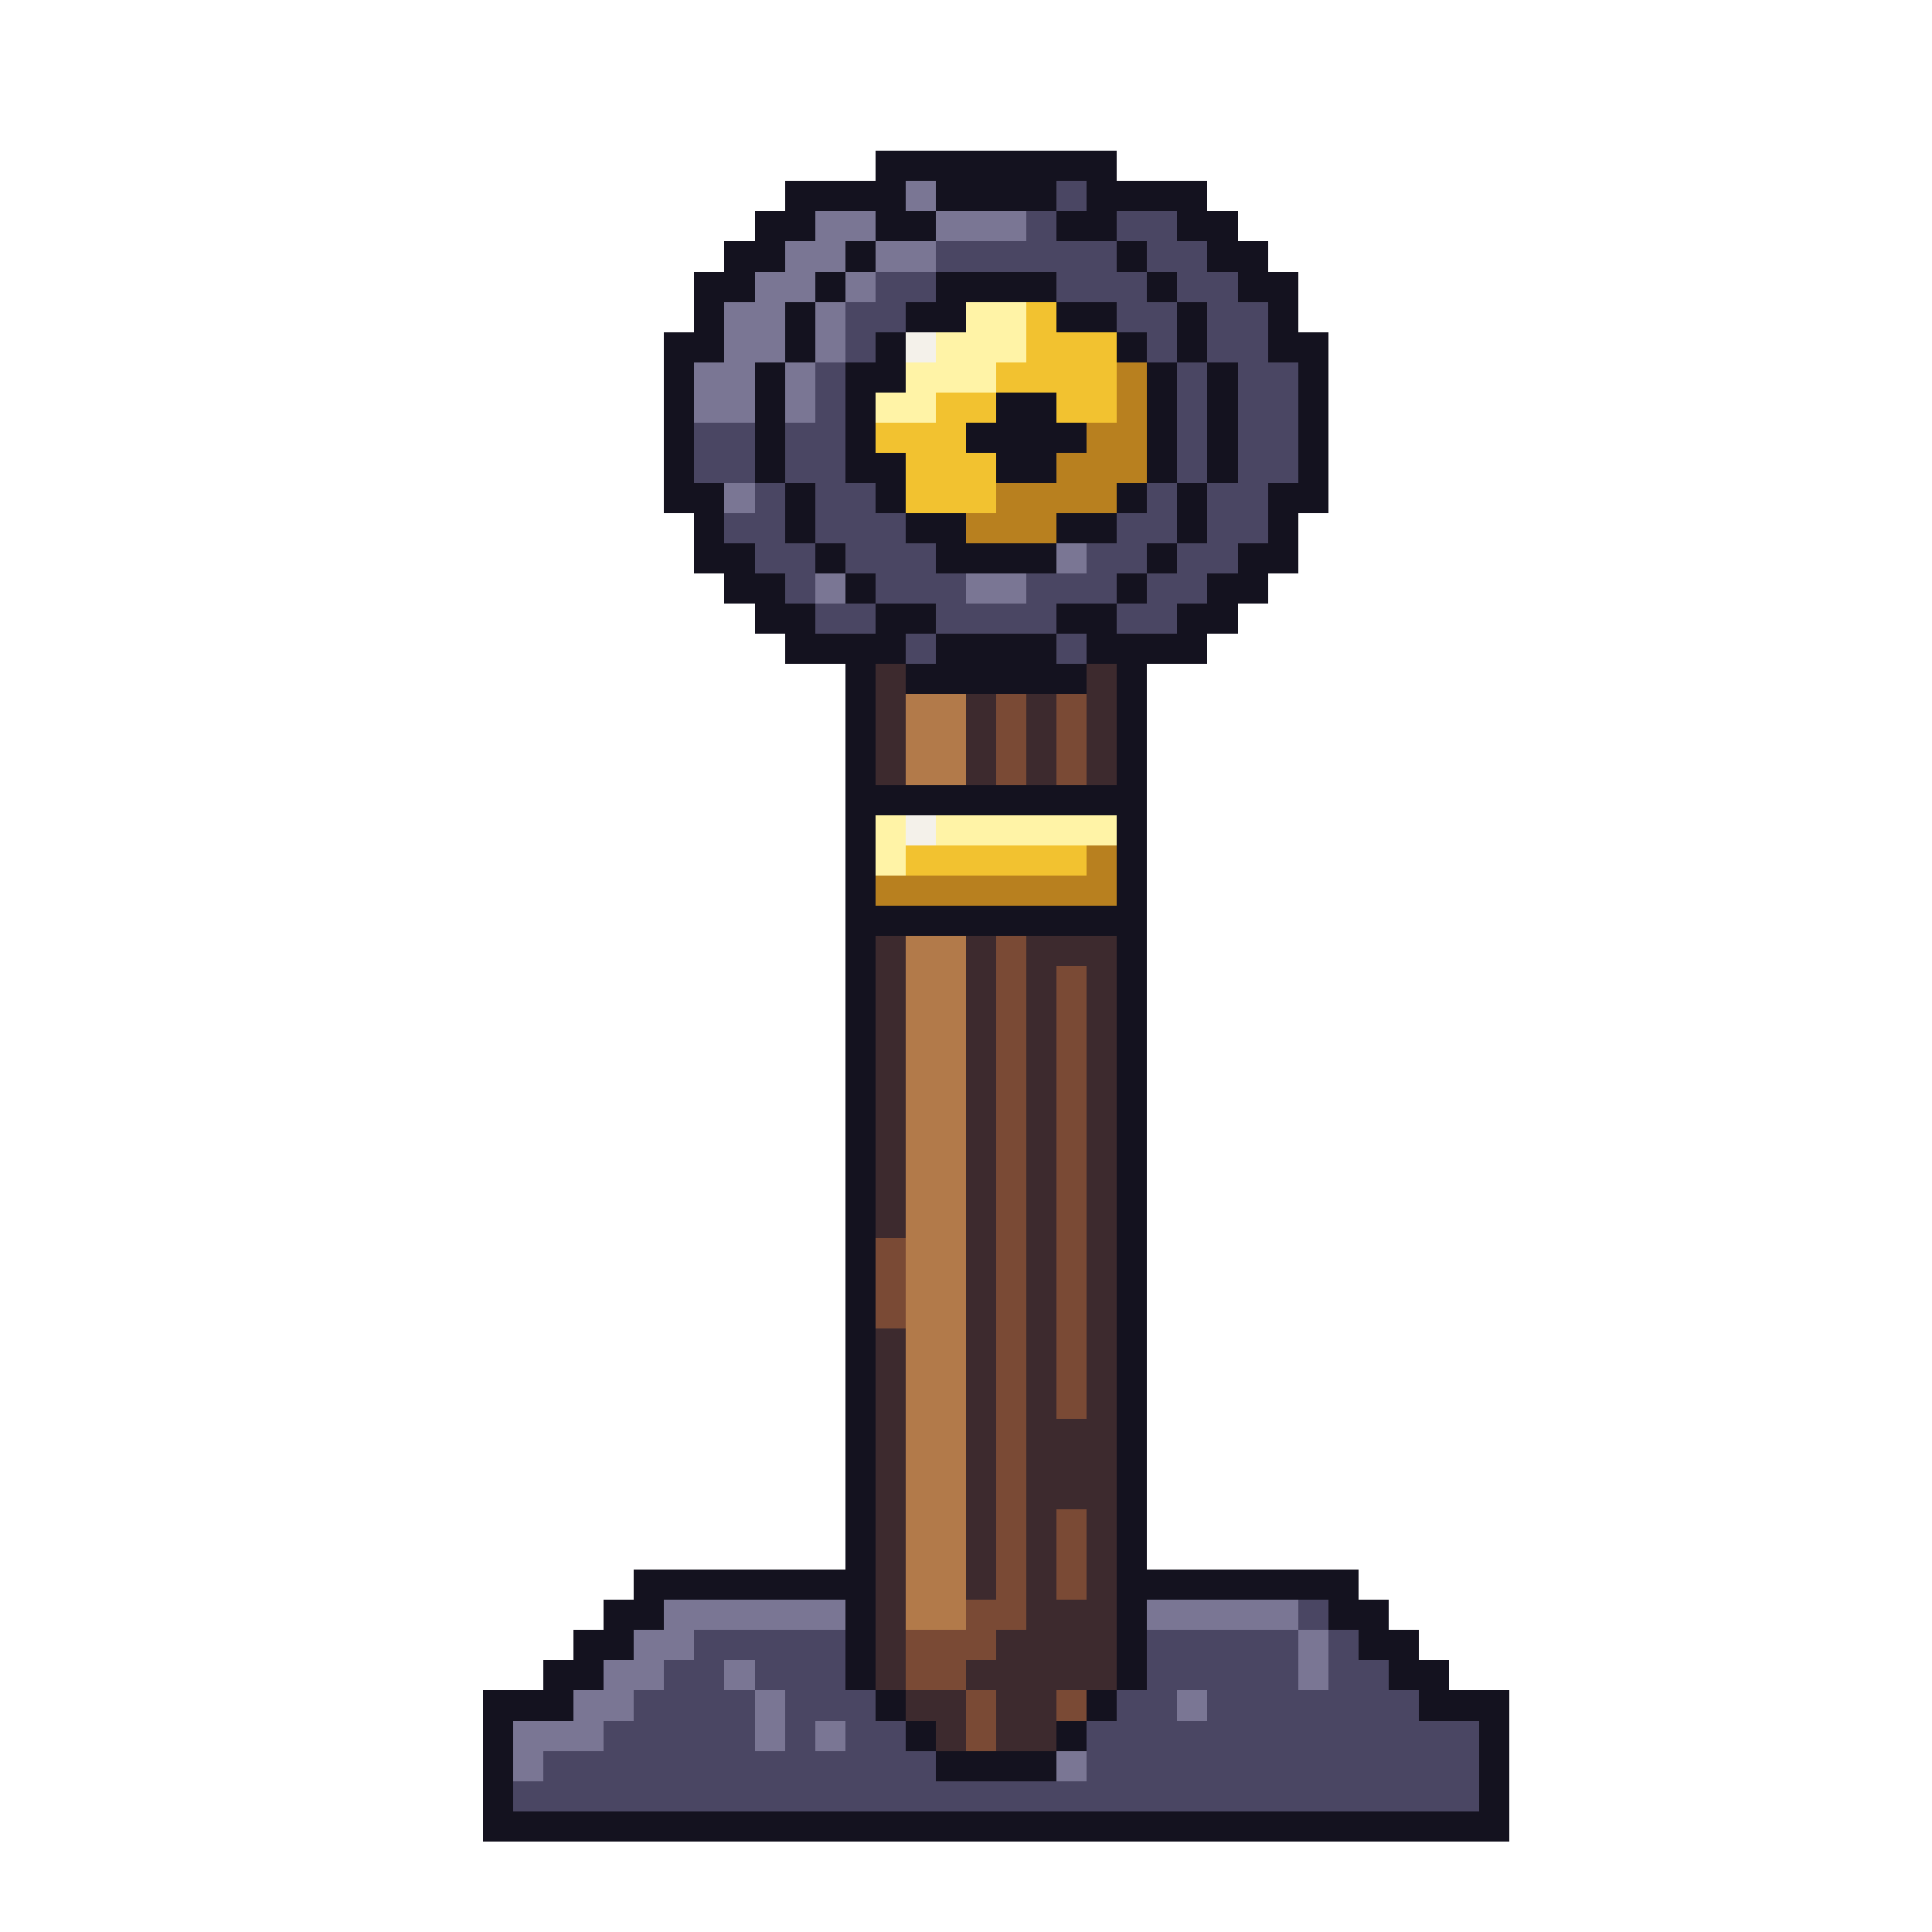
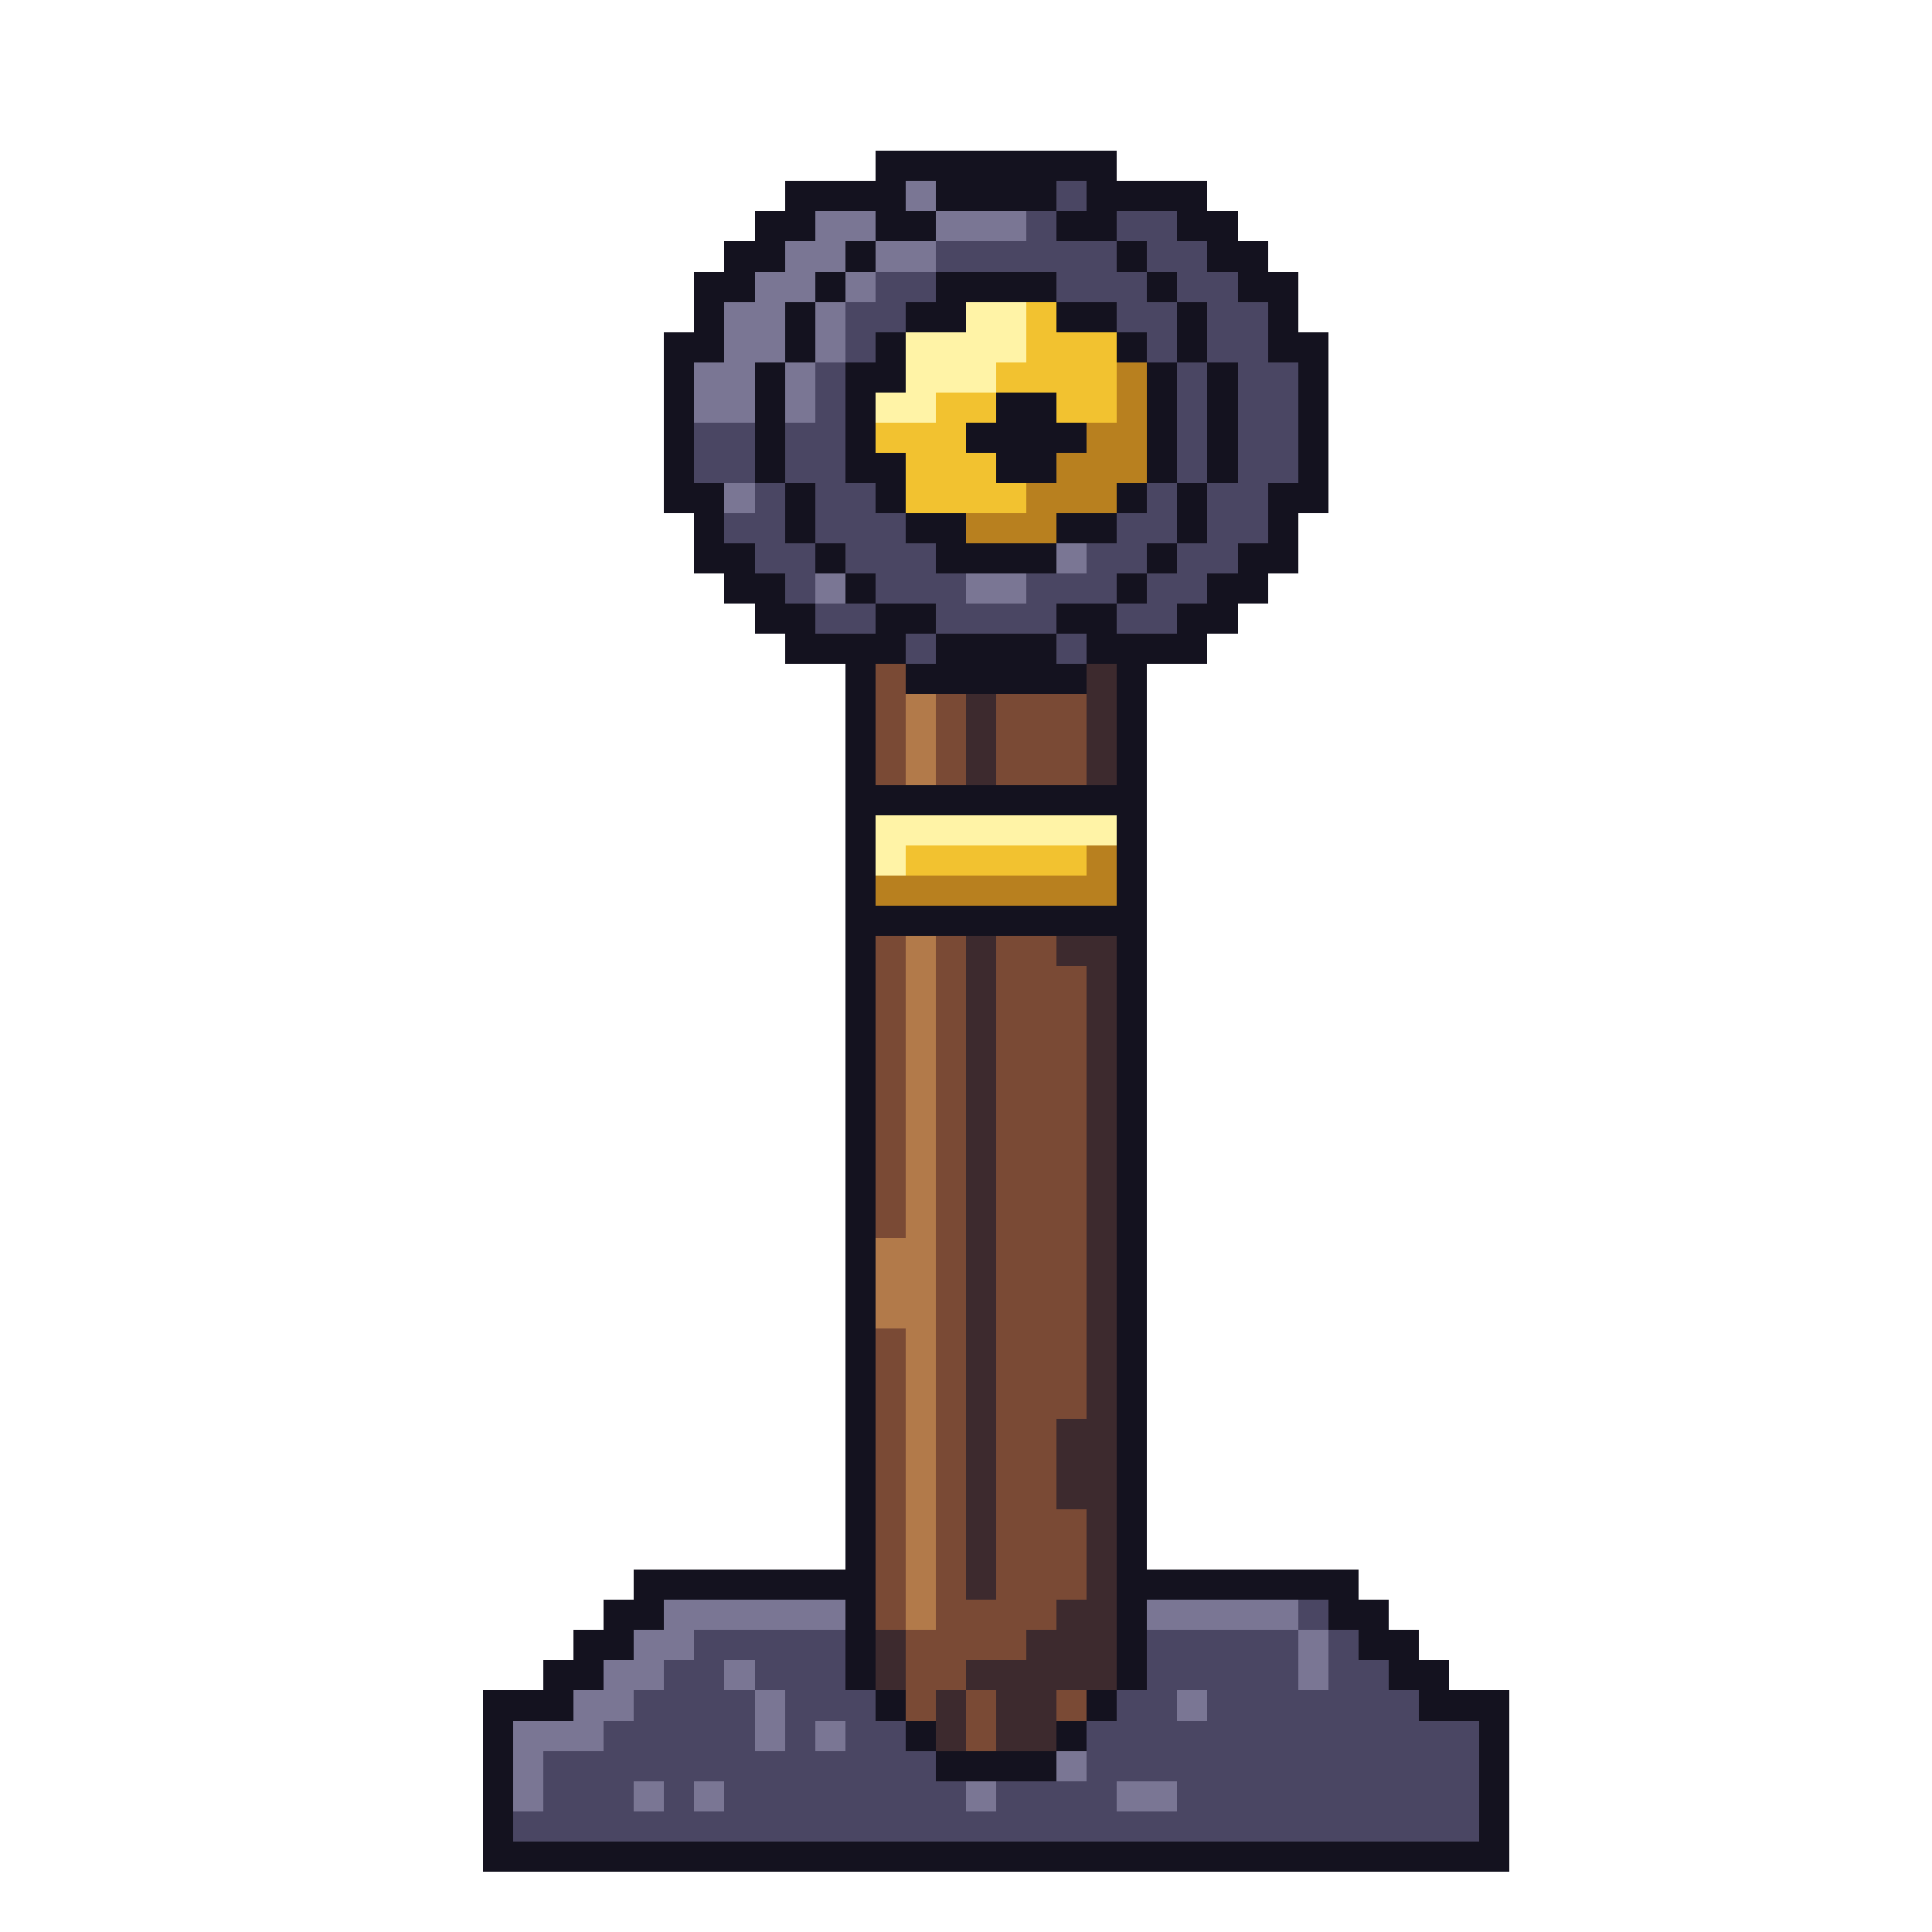
<svg xmlns="http://www.w3.org/2000/svg" width="64" height="64" viewBox="0 0 64 64" shape-rendering="crispEdges">
  <rect x="29" y="5" width="8" height="1" fill="#14121f" />
  <rect x="26" y="6" width="4" height="1" fill="#14121f" />
  <rect x="30" y="6" width="1" height="1" fill="#7a7694" />
  <rect x="31" y="6" width="4" height="1" fill="#14121f" />
  <rect x="35" y="6" width="1" height="1" fill="#4a4663" />
  <rect x="36" y="6" width="4" height="1" fill="#14121f" />
  <rect x="25" y="7" width="2" height="1" fill="#14121f" />
  <rect x="27" y="7" width="2" height="1" fill="#7a7694" />
  <rect x="29" y="7" width="2" height="1" fill="#14121f" />
  <rect x="31" y="7" width="3" height="1" fill="#7a7694" />
  <rect x="34" y="7" width="1" height="1" fill="#4a4663" />
  <rect x="35" y="7" width="2" height="1" fill="#14121f" />
  <rect x="37" y="7" width="2" height="1" fill="#4a4663" />
  <rect x="39" y="7" width="2" height="1" fill="#14121f" />
  <rect x="24" y="8" width="2" height="1" fill="#14121f" />
  <rect x="26" y="8" width="2" height="1" fill="#7a7694" />
  <rect x="28" y="8" width="1" height="1" fill="#14121f" />
  <rect x="29" y="8" width="2" height="1" fill="#7a7694" />
  <rect x="31" y="8" width="6" height="1" fill="#4a4663" />
  <rect x="37" y="8" width="1" height="1" fill="#14121f" />
  <rect x="38" y="8" width="2" height="1" fill="#4a4663" />
  <rect x="40" y="8" width="2" height="1" fill="#14121f" />
  <rect x="23" y="9" width="2" height="1" fill="#14121f" />
  <rect x="25" y="9" width="2" height="1" fill="#7a7694" />
  <rect x="27" y="9" width="1" height="1" fill="#14121f" />
  <rect x="28" y="9" width="1" height="1" fill="#7a7694" />
  <rect x="29" y="9" width="2" height="1" fill="#4a4663" />
  <rect x="31" y="9" width="4" height="1" fill="#14121f" />
  <rect x="35" y="9" width="3" height="1" fill="#4a4663" />
  <rect x="38" y="9" width="1" height="1" fill="#14121f" />
  <rect x="39" y="9" width="2" height="1" fill="#4a4663" />
  <rect x="41" y="9" width="2" height="1" fill="#14121f" />
  <rect x="23" y="10" width="1" height="1" fill="#14121f" />
  <rect x="24" y="10" width="2" height="1" fill="#7a7694" />
  <rect x="26" y="10" width="1" height="1" fill="#14121f" />
  <rect x="27" y="10" width="1" height="1" fill="#7a7694" />
  <rect x="28" y="10" width="2" height="1" fill="#4a4663" />
  <rect x="30" y="10" width="2" height="1" fill="#14121f" />
  <rect x="32" y="10" width="2" height="1" fill="#fff3a6" />
  <rect x="34" y="10" width="1" height="1" fill="#f2c230" />
  <rect x="35" y="10" width="2" height="1" fill="#14121f" />
  <rect x="37" y="10" width="2" height="1" fill="#4a4663" />
  <rect x="39" y="10" width="1" height="1" fill="#14121f" />
  <rect x="40" y="10" width="2" height="1" fill="#4a4663" />
  <rect x="42" y="10" width="1" height="1" fill="#14121f" />
  <rect x="22" y="11" width="2" height="1" fill="#14121f" />
  <rect x="24" y="11" width="2" height="1" fill="#7a7694" />
  <rect x="26" y="11" width="1" height="1" fill="#14121f" />
  <rect x="27" y="11" width="1" height="1" fill="#7a7694" />
  <rect x="28" y="11" width="1" height="1" fill="#4a4663" />
  <rect x="29" y="11" width="1" height="1" fill="#14121f" />
-   <rect x="30" y="11" width="1" height="1" fill="#f4f1ea" />
-   <rect x="31" y="11" width="3" height="1" fill="#fff3a6" />
+   <rect x="30" y="11" width="4" height="1" fill="#fff3a6" />
  <rect x="34" y="11" width="3" height="1" fill="#f2c230" />
  <rect x="37" y="11" width="1" height="1" fill="#14121f" />
  <rect x="38" y="11" width="1" height="1" fill="#4a4663" />
  <rect x="39" y="11" width="1" height="1" fill="#14121f" />
  <rect x="40" y="11" width="2" height="1" fill="#4a4663" />
  <rect x="42" y="11" width="2" height="1" fill="#14121f" />
  <rect x="22" y="12" width="1" height="1" fill="#14121f" />
  <rect x="23" y="12" width="2" height="1" fill="#7a7694" />
  <rect x="25" y="12" width="1" height="1" fill="#14121f" />
  <rect x="26" y="12" width="1" height="1" fill="#7a7694" />
  <rect x="27" y="12" width="1" height="1" fill="#4a4663" />
  <rect x="28" y="12" width="2" height="1" fill="#14121f" />
  <rect x="30" y="12" width="3" height="1" fill="#fff3a6" />
  <rect x="33" y="12" width="4" height="1" fill="#f2c230" />
  <rect x="37" y="12" width="1" height="1" fill="#b8801f" />
  <rect x="38" y="12" width="1" height="1" fill="#14121f" />
  <rect x="39" y="12" width="1" height="1" fill="#4a4663" />
  <rect x="40" y="12" width="1" height="1" fill="#14121f" />
  <rect x="41" y="12" width="2" height="1" fill="#4a4663" />
  <rect x="43" y="12" width="1" height="1" fill="#14121f" />
  <rect x="22" y="13" width="1" height="1" fill="#14121f" />
  <rect x="23" y="13" width="2" height="1" fill="#7a7694" />
  <rect x="25" y="13" width="1" height="1" fill="#14121f" />
  <rect x="26" y="13" width="1" height="1" fill="#7a7694" />
  <rect x="27" y="13" width="1" height="1" fill="#4a4663" />
  <rect x="28" y="13" width="1" height="1" fill="#14121f" />
  <rect x="29" y="13" width="2" height="1" fill="#fff3a6" />
  <rect x="31" y="13" width="2" height="1" fill="#f2c230" />
  <rect x="33" y="13" width="2" height="1" fill="#14121f" />
  <rect x="35" y="13" width="2" height="1" fill="#f2c230" />
  <rect x="37" y="13" width="1" height="1" fill="#b8801f" />
  <rect x="38" y="13" width="1" height="1" fill="#14121f" />
  <rect x="39" y="13" width="1" height="1" fill="#4a4663" />
  <rect x="40" y="13" width="1" height="1" fill="#14121f" />
  <rect x="41" y="13" width="2" height="1" fill="#4a4663" />
  <rect x="43" y="13" width="1" height="1" fill="#14121f" />
  <rect x="22" y="14" width="1" height="1" fill="#14121f" />
  <rect x="23" y="14" width="2" height="1" fill="#4a4663" />
  <rect x="25" y="14" width="1" height="1" fill="#14121f" />
  <rect x="26" y="14" width="2" height="1" fill="#4a4663" />
  <rect x="28" y="14" width="1" height="1" fill="#14121f" />
  <rect x="29" y="14" width="3" height="1" fill="#f2c230" />
  <rect x="32" y="14" width="4" height="1" fill="#14121f" />
  <rect x="36" y="14" width="2" height="1" fill="#b8801f" />
  <rect x="38" y="14" width="1" height="1" fill="#14121f" />
  <rect x="39" y="14" width="1" height="1" fill="#4a4663" />
  <rect x="40" y="14" width="1" height="1" fill="#14121f" />
  <rect x="41" y="14" width="2" height="1" fill="#4a4663" />
  <rect x="43" y="14" width="1" height="1" fill="#14121f" />
  <rect x="22" y="15" width="1" height="1" fill="#14121f" />
  <rect x="23" y="15" width="2" height="1" fill="#4a4663" />
  <rect x="25" y="15" width="1" height="1" fill="#14121f" />
  <rect x="26" y="15" width="2" height="1" fill="#4a4663" />
  <rect x="28" y="15" width="2" height="1" fill="#14121f" />
  <rect x="30" y="15" width="3" height="1" fill="#f2c230" />
  <rect x="33" y="15" width="2" height="1" fill="#14121f" />
  <rect x="35" y="15" width="3" height="1" fill="#b8801f" />
  <rect x="38" y="15" width="1" height="1" fill="#14121f" />
  <rect x="39" y="15" width="1" height="1" fill="#4a4663" />
  <rect x="40" y="15" width="1" height="1" fill="#14121f" />
  <rect x="41" y="15" width="2" height="1" fill="#4a4663" />
  <rect x="43" y="15" width="1" height="1" fill="#14121f" />
  <rect x="22" y="16" width="2" height="1" fill="#14121f" />
  <rect x="24" y="16" width="1" height="1" fill="#7a7694" />
  <rect x="25" y="16" width="1" height="1" fill="#4a4663" />
  <rect x="26" y="16" width="1" height="1" fill="#14121f" />
  <rect x="27" y="16" width="2" height="1" fill="#4a4663" />
  <rect x="29" y="16" width="1" height="1" fill="#14121f" />
-   <rect x="30" y="16" width="3" height="1" fill="#f2c230" />
-   <rect x="33" y="16" width="4" height="1" fill="#b8801f" />
+   <rect x="30" y="16" width="4" height="1" fill="#f2c230" />
+   <rect x="34" y="16" width="3" height="1" fill="#b8801f" />
  <rect x="37" y="16" width="1" height="1" fill="#14121f" />
  <rect x="38" y="16" width="1" height="1" fill="#4a4663" />
  <rect x="39" y="16" width="1" height="1" fill="#14121f" />
  <rect x="40" y="16" width="2" height="1" fill="#4a4663" />
  <rect x="42" y="16" width="2" height="1" fill="#14121f" />
  <rect x="23" y="17" width="1" height="1" fill="#14121f" />
  <rect x="24" y="17" width="2" height="1" fill="#4a4663" />
  <rect x="26" y="17" width="1" height="1" fill="#14121f" />
  <rect x="27" y="17" width="3" height="1" fill="#4a4663" />
  <rect x="30" y="17" width="2" height="1" fill="#14121f" />
  <rect x="32" y="17" width="3" height="1" fill="#b8801f" />
  <rect x="35" y="17" width="2" height="1" fill="#14121f" />
  <rect x="37" y="17" width="2" height="1" fill="#4a4663" />
  <rect x="39" y="17" width="1" height="1" fill="#14121f" />
  <rect x="40" y="17" width="2" height="1" fill="#4a4663" />
  <rect x="42" y="17" width="1" height="1" fill="#14121f" />
  <rect x="23" y="18" width="2" height="1" fill="#14121f" />
  <rect x="25" y="18" width="2" height="1" fill="#4a4663" />
  <rect x="27" y="18" width="1" height="1" fill="#14121f" />
  <rect x="28" y="18" width="3" height="1" fill="#4a4663" />
  <rect x="31" y="18" width="4" height="1" fill="#14121f" />
  <rect x="35" y="18" width="1" height="1" fill="#7a7694" />
  <rect x="36" y="18" width="2" height="1" fill="#4a4663" />
  <rect x="38" y="18" width="1" height="1" fill="#14121f" />
  <rect x="39" y="18" width="2" height="1" fill="#4a4663" />
  <rect x="41" y="18" width="2" height="1" fill="#14121f" />
  <rect x="24" y="19" width="2" height="1" fill="#14121f" />
  <rect x="26" y="19" width="1" height="1" fill="#4a4663" />
  <rect x="27" y="19" width="1" height="1" fill="#7a7694" />
  <rect x="28" y="19" width="1" height="1" fill="#14121f" />
  <rect x="29" y="19" width="3" height="1" fill="#4a4663" />
  <rect x="32" y="19" width="2" height="1" fill="#7a7694" />
  <rect x="34" y="19" width="3" height="1" fill="#4a4663" />
  <rect x="37" y="19" width="1" height="1" fill="#14121f" />
  <rect x="38" y="19" width="2" height="1" fill="#4a4663" />
  <rect x="40" y="19" width="2" height="1" fill="#14121f" />
  <rect x="25" y="20" width="2" height="1" fill="#14121f" />
  <rect x="27" y="20" width="2" height="1" fill="#4a4663" />
  <rect x="29" y="20" width="2" height="1" fill="#14121f" />
  <rect x="31" y="20" width="4" height="1" fill="#4a4663" />
  <rect x="35" y="20" width="2" height="1" fill="#14121f" />
  <rect x="37" y="20" width="2" height="1" fill="#4a4663" />
  <rect x="39" y="20" width="2" height="1" fill="#14121f" />
  <rect x="26" y="21" width="4" height="1" fill="#14121f" />
  <rect x="30" y="21" width="1" height="1" fill="#4a4663" />
  <rect x="31" y="21" width="4" height="1" fill="#14121f" />
  <rect x="35" y="21" width="1" height="1" fill="#4a4663" />
  <rect x="36" y="21" width="4" height="1" fill="#14121f" />
  <rect x="28" y="22" width="1" height="1" fill="#14121f" />
-   <rect x="29" y="22" width="1" height="1" fill="#3d2a2e" />
+   <rect x="29" y="22" width="1" height="1" fill="#7a4a35" />
  <rect x="30" y="22" width="6" height="1" fill="#14121f" />
  <rect x="36" y="22" width="1" height="1" fill="#3d2a2e" />
  <rect x="37" y="22" width="1" height="1" fill="#14121f" />
  <rect x="28" y="23" width="1" height="1" fill="#14121f" />
-   <rect x="29" y="23" width="1" height="1" fill="#3d2a2e" />
-   <rect x="30" y="23" width="2" height="1" fill="#b27a4a" />
+   <rect x="29" y="23" width="1" height="1" fill="#7a4a35" />
+   <rect x="30" y="23" width="1" height="1" fill="#b27a4a" />
+   <rect x="31" y="23" width="1" height="1" fill="#7a4a35" />
  <rect x="32" y="23" width="1" height="1" fill="#3d2a2e" />
-   <rect x="33" y="23" width="1" height="1" fill="#7a4a35" />
-   <rect x="34" y="23" width="1" height="1" fill="#3d2a2e" />
-   <rect x="35" y="23" width="1" height="1" fill="#7a4a35" />
+   <rect x="33" y="23" width="3" height="1" fill="#7a4a35" />
  <rect x="36" y="23" width="1" height="1" fill="#3d2a2e" />
  <rect x="37" y="23" width="1" height="1" fill="#14121f" />
  <rect x="28" y="24" width="1" height="1" fill="#14121f" />
-   <rect x="29" y="24" width="1" height="1" fill="#3d2a2e" />
-   <rect x="30" y="24" width="2" height="1" fill="#b27a4a" />
+   <rect x="29" y="24" width="1" height="1" fill="#7a4a35" />
+   <rect x="30" y="24" width="1" height="1" fill="#b27a4a" />
+   <rect x="31" y="24" width="1" height="1" fill="#7a4a35" />
  <rect x="32" y="24" width="1" height="1" fill="#3d2a2e" />
-   <rect x="33" y="24" width="1" height="1" fill="#7a4a35" />
-   <rect x="34" y="24" width="1" height="1" fill="#3d2a2e" />
-   <rect x="35" y="24" width="1" height="1" fill="#7a4a35" />
+   <rect x="33" y="24" width="3" height="1" fill="#7a4a35" />
  <rect x="36" y="24" width="1" height="1" fill="#3d2a2e" />
  <rect x="37" y="24" width="1" height="1" fill="#14121f" />
  <rect x="28" y="25" width="1" height="1" fill="#14121f" />
-   <rect x="29" y="25" width="1" height="1" fill="#3d2a2e" />
-   <rect x="30" y="25" width="2" height="1" fill="#b27a4a" />
+   <rect x="29" y="25" width="1" height="1" fill="#7a4a35" />
+   <rect x="30" y="25" width="1" height="1" fill="#b27a4a" />
+   <rect x="31" y="25" width="1" height="1" fill="#7a4a35" />
  <rect x="32" y="25" width="1" height="1" fill="#3d2a2e" />
-   <rect x="33" y="25" width="1" height="1" fill="#7a4a35" />
-   <rect x="34" y="25" width="1" height="1" fill="#3d2a2e" />
-   <rect x="35" y="25" width="1" height="1" fill="#7a4a35" />
+   <rect x="33" y="25" width="3" height="1" fill="#7a4a35" />
  <rect x="36" y="25" width="1" height="1" fill="#3d2a2e" />
  <rect x="37" y="25" width="1" height="1" fill="#14121f" />
  <rect x="28" y="26" width="10" height="1" fill="#14121f" />
  <rect x="28" y="27" width="1" height="1" fill="#14121f" />
-   <rect x="29" y="27" width="1" height="1" fill="#fff3a6" />
-   <rect x="30" y="27" width="1" height="1" fill="#f4f1ea" />
-   <rect x="31" y="27" width="6" height="1" fill="#fff3a6" />
+   <rect x="29" y="27" width="8" height="1" fill="#fff3a6" />
  <rect x="37" y="27" width="1" height="1" fill="#14121f" />
  <rect x="28" y="28" width="1" height="1" fill="#14121f" />
  <rect x="29" y="28" width="1" height="1" fill="#fff3a6" />
  <rect x="30" y="28" width="6" height="1" fill="#f2c230" />
  <rect x="36" y="28" width="1" height="1" fill="#b8801f" />
  <rect x="37" y="28" width="1" height="1" fill="#14121f" />
  <rect x="28" y="29" width="1" height="1" fill="#14121f" />
  <rect x="29" y="29" width="8" height="1" fill="#b8801f" />
  <rect x="37" y="29" width="1" height="1" fill="#14121f" />
  <rect x="28" y="30" width="10" height="1" fill="#14121f" />
  <rect x="28" y="31" width="1" height="1" fill="#14121f" />
-   <rect x="29" y="31" width="1" height="1" fill="#3d2a2e" />
-   <rect x="30" y="31" width="2" height="1" fill="#b27a4a" />
+   <rect x="29" y="31" width="1" height="1" fill="#7a4a35" />
+   <rect x="30" y="31" width="1" height="1" fill="#b27a4a" />
+   <rect x="31" y="31" width="1" height="1" fill="#7a4a35" />
  <rect x="32" y="31" width="1" height="1" fill="#3d2a2e" />
-   <rect x="33" y="31" width="1" height="1" fill="#7a4a35" />
-   <rect x="34" y="31" width="3" height="1" fill="#3d2a2e" />
+   <rect x="33" y="31" width="2" height="1" fill="#7a4a35" />
+   <rect x="35" y="31" width="2" height="1" fill="#3d2a2e" />
  <rect x="37" y="31" width="1" height="1" fill="#14121f" />
  <rect x="28" y="32" width="1" height="1" fill="#14121f" />
-   <rect x="29" y="32" width="1" height="1" fill="#3d2a2e" />
-   <rect x="30" y="32" width="2" height="1" fill="#b27a4a" />
+   <rect x="29" y="32" width="1" height="1" fill="#7a4a35" />
+   <rect x="30" y="32" width="1" height="1" fill="#b27a4a" />
+   <rect x="31" y="32" width="1" height="1" fill="#7a4a35" />
  <rect x="32" y="32" width="1" height="1" fill="#3d2a2e" />
-   <rect x="33" y="32" width="1" height="1" fill="#7a4a35" />
-   <rect x="34" y="32" width="1" height="1" fill="#3d2a2e" />
-   <rect x="35" y="32" width="1" height="1" fill="#7a4a35" />
+   <rect x="33" y="32" width="3" height="1" fill="#7a4a35" />
  <rect x="36" y="32" width="1" height="1" fill="#3d2a2e" />
  <rect x="37" y="32" width="1" height="1" fill="#14121f" />
  <rect x="28" y="33" width="1" height="1" fill="#14121f" />
-   <rect x="29" y="33" width="1" height="1" fill="#3d2a2e" />
-   <rect x="30" y="33" width="2" height="1" fill="#b27a4a" />
+   <rect x="29" y="33" width="1" height="1" fill="#7a4a35" />
+   <rect x="30" y="33" width="1" height="1" fill="#b27a4a" />
+   <rect x="31" y="33" width="1" height="1" fill="#7a4a35" />
  <rect x="32" y="33" width="1" height="1" fill="#3d2a2e" />
-   <rect x="33" y="33" width="1" height="1" fill="#7a4a35" />
-   <rect x="34" y="33" width="1" height="1" fill="#3d2a2e" />
-   <rect x="35" y="33" width="1" height="1" fill="#7a4a35" />
+   <rect x="33" y="33" width="3" height="1" fill="#7a4a35" />
  <rect x="36" y="33" width="1" height="1" fill="#3d2a2e" />
  <rect x="37" y="33" width="1" height="1" fill="#14121f" />
  <rect x="28" y="34" width="1" height="1" fill="#14121f" />
-   <rect x="29" y="34" width="1" height="1" fill="#3d2a2e" />
-   <rect x="30" y="34" width="2" height="1" fill="#b27a4a" />
+   <rect x="29" y="34" width="1" height="1" fill="#7a4a35" />
+   <rect x="30" y="34" width="1" height="1" fill="#b27a4a" />
+   <rect x="31" y="34" width="1" height="1" fill="#7a4a35" />
  <rect x="32" y="34" width="1" height="1" fill="#3d2a2e" />
-   <rect x="33" y="34" width="1" height="1" fill="#7a4a35" />
-   <rect x="34" y="34" width="1" height="1" fill="#3d2a2e" />
-   <rect x="35" y="34" width="1" height="1" fill="#7a4a35" />
+   <rect x="33" y="34" width="3" height="1" fill="#7a4a35" />
  <rect x="36" y="34" width="1" height="1" fill="#3d2a2e" />
  <rect x="37" y="34" width="1" height="1" fill="#14121f" />
  <rect x="28" y="35" width="1" height="1" fill="#14121f" />
-   <rect x="29" y="35" width="1" height="1" fill="#3d2a2e" />
-   <rect x="30" y="35" width="2" height="1" fill="#b27a4a" />
+   <rect x="29" y="35" width="1" height="1" fill="#7a4a35" />
+   <rect x="30" y="35" width="1" height="1" fill="#b27a4a" />
+   <rect x="31" y="35" width="1" height="1" fill="#7a4a35" />
  <rect x="32" y="35" width="1" height="1" fill="#3d2a2e" />
-   <rect x="33" y="35" width="1" height="1" fill="#7a4a35" />
-   <rect x="34" y="35" width="1" height="1" fill="#3d2a2e" />
-   <rect x="35" y="35" width="1" height="1" fill="#7a4a35" />
+   <rect x="33" y="35" width="3" height="1" fill="#7a4a35" />
  <rect x="36" y="35" width="1" height="1" fill="#3d2a2e" />
  <rect x="37" y="35" width="1" height="1" fill="#14121f" />
  <rect x="28" y="36" width="1" height="1" fill="#14121f" />
-   <rect x="29" y="36" width="1" height="1" fill="#3d2a2e" />
-   <rect x="30" y="36" width="2" height="1" fill="#b27a4a" />
+   <rect x="29" y="36" width="1" height="1" fill="#7a4a35" />
+   <rect x="30" y="36" width="1" height="1" fill="#b27a4a" />
+   <rect x="31" y="36" width="1" height="1" fill="#7a4a35" />
  <rect x="32" y="36" width="1" height="1" fill="#3d2a2e" />
-   <rect x="33" y="36" width="1" height="1" fill="#7a4a35" />
-   <rect x="34" y="36" width="1" height="1" fill="#3d2a2e" />
-   <rect x="35" y="36" width="1" height="1" fill="#7a4a35" />
+   <rect x="33" y="36" width="3" height="1" fill="#7a4a35" />
  <rect x="36" y="36" width="1" height="1" fill="#3d2a2e" />
  <rect x="37" y="36" width="1" height="1" fill="#14121f" />
  <rect x="28" y="37" width="1" height="1" fill="#14121f" />
-   <rect x="29" y="37" width="1" height="1" fill="#3d2a2e" />
-   <rect x="30" y="37" width="2" height="1" fill="#b27a4a" />
+   <rect x="29" y="37" width="1" height="1" fill="#7a4a35" />
+   <rect x="30" y="37" width="1" height="1" fill="#b27a4a" />
+   <rect x="31" y="37" width="1" height="1" fill="#7a4a35" />
  <rect x="32" y="37" width="1" height="1" fill="#3d2a2e" />
-   <rect x="33" y="37" width="1" height="1" fill="#7a4a35" />
-   <rect x="34" y="37" width="1" height="1" fill="#3d2a2e" />
-   <rect x="35" y="37" width="1" height="1" fill="#7a4a35" />
+   <rect x="33" y="37" width="3" height="1" fill="#7a4a35" />
  <rect x="36" y="37" width="1" height="1" fill="#3d2a2e" />
  <rect x="37" y="37" width="1" height="1" fill="#14121f" />
  <rect x="28" y="38" width="1" height="1" fill="#14121f" />
-   <rect x="29" y="38" width="1" height="1" fill="#3d2a2e" />
-   <rect x="30" y="38" width="2" height="1" fill="#b27a4a" />
+   <rect x="29" y="38" width="1" height="1" fill="#7a4a35" />
+   <rect x="30" y="38" width="1" height="1" fill="#b27a4a" />
+   <rect x="31" y="38" width="1" height="1" fill="#7a4a35" />
  <rect x="32" y="38" width="1" height="1" fill="#3d2a2e" />
-   <rect x="33" y="38" width="1" height="1" fill="#7a4a35" />
-   <rect x="34" y="38" width="1" height="1" fill="#3d2a2e" />
-   <rect x="35" y="38" width="1" height="1" fill="#7a4a35" />
+   <rect x="33" y="38" width="3" height="1" fill="#7a4a35" />
  <rect x="36" y="38" width="1" height="1" fill="#3d2a2e" />
  <rect x="37" y="38" width="1" height="1" fill="#14121f" />
  <rect x="28" y="39" width="1" height="1" fill="#14121f" />
-   <rect x="29" y="39" width="1" height="1" fill="#3d2a2e" />
-   <rect x="30" y="39" width="2" height="1" fill="#b27a4a" />
+   <rect x="29" y="39" width="1" height="1" fill="#7a4a35" />
+   <rect x="30" y="39" width="1" height="1" fill="#b27a4a" />
+   <rect x="31" y="39" width="1" height="1" fill="#7a4a35" />
  <rect x="32" y="39" width="1" height="1" fill="#3d2a2e" />
-   <rect x="33" y="39" width="1" height="1" fill="#7a4a35" />
-   <rect x="34" y="39" width="1" height="1" fill="#3d2a2e" />
-   <rect x="35" y="39" width="1" height="1" fill="#7a4a35" />
+   <rect x="33" y="39" width="3" height="1" fill="#7a4a35" />
  <rect x="36" y="39" width="1" height="1" fill="#3d2a2e" />
  <rect x="37" y="39" width="1" height="1" fill="#14121f" />
  <rect x="28" y="40" width="1" height="1" fill="#14121f" />
-   <rect x="29" y="40" width="1" height="1" fill="#3d2a2e" />
-   <rect x="30" y="40" width="2" height="1" fill="#b27a4a" />
+   <rect x="29" y="40" width="1" height="1" fill="#7a4a35" />
+   <rect x="30" y="40" width="1" height="1" fill="#b27a4a" />
+   <rect x="31" y="40" width="1" height="1" fill="#7a4a35" />
  <rect x="32" y="40" width="1" height="1" fill="#3d2a2e" />
-   <rect x="33" y="40" width="1" height="1" fill="#7a4a35" />
-   <rect x="34" y="40" width="1" height="1" fill="#3d2a2e" />
-   <rect x="35" y="40" width="1" height="1" fill="#7a4a35" />
+   <rect x="33" y="40" width="3" height="1" fill="#7a4a35" />
  <rect x="36" y="40" width="1" height="1" fill="#3d2a2e" />
  <rect x="37" y="40" width="1" height="1" fill="#14121f" />
  <rect x="28" y="41" width="1" height="1" fill="#14121f" />
-   <rect x="29" y="41" width="1" height="1" fill="#7a4a35" />
-   <rect x="30" y="41" width="2" height="1" fill="#b27a4a" />
+   <rect x="29" y="41" width="2" height="1" fill="#b27a4a" />
+   <rect x="31" y="41" width="1" height="1" fill="#7a4a35" />
  <rect x="32" y="41" width="1" height="1" fill="#3d2a2e" />
-   <rect x="33" y="41" width="1" height="1" fill="#7a4a35" />
-   <rect x="34" y="41" width="1" height="1" fill="#3d2a2e" />
-   <rect x="35" y="41" width="1" height="1" fill="#7a4a35" />
+   <rect x="33" y="41" width="3" height="1" fill="#7a4a35" />
  <rect x="36" y="41" width="1" height="1" fill="#3d2a2e" />
  <rect x="37" y="41" width="1" height="1" fill="#14121f" />
  <rect x="28" y="42" width="1" height="1" fill="#14121f" />
-   <rect x="29" y="42" width="1" height="1" fill="#7a4a35" />
-   <rect x="30" y="42" width="2" height="1" fill="#b27a4a" />
+   <rect x="29" y="42" width="2" height="1" fill="#b27a4a" />
+   <rect x="31" y="42" width="1" height="1" fill="#7a4a35" />
  <rect x="32" y="42" width="1" height="1" fill="#3d2a2e" />
-   <rect x="33" y="42" width="1" height="1" fill="#7a4a35" />
-   <rect x="34" y="42" width="1" height="1" fill="#3d2a2e" />
-   <rect x="35" y="42" width="1" height="1" fill="#7a4a35" />
+   <rect x="33" y="42" width="3" height="1" fill="#7a4a35" />
  <rect x="36" y="42" width="1" height="1" fill="#3d2a2e" />
  <rect x="37" y="42" width="1" height="1" fill="#14121f" />
  <rect x="28" y="43" width="1" height="1" fill="#14121f" />
-   <rect x="29" y="43" width="1" height="1" fill="#7a4a35" />
-   <rect x="30" y="43" width="2" height="1" fill="#b27a4a" />
+   <rect x="29" y="43" width="2" height="1" fill="#b27a4a" />
+   <rect x="31" y="43" width="1" height="1" fill="#7a4a35" />
  <rect x="32" y="43" width="1" height="1" fill="#3d2a2e" />
-   <rect x="33" y="43" width="1" height="1" fill="#7a4a35" />
-   <rect x="34" y="43" width="1" height="1" fill="#3d2a2e" />
-   <rect x="35" y="43" width="1" height="1" fill="#7a4a35" />
+   <rect x="33" y="43" width="3" height="1" fill="#7a4a35" />
  <rect x="36" y="43" width="1" height="1" fill="#3d2a2e" />
  <rect x="37" y="43" width="1" height="1" fill="#14121f" />
  <rect x="28" y="44" width="1" height="1" fill="#14121f" />
-   <rect x="29" y="44" width="1" height="1" fill="#3d2a2e" />
-   <rect x="30" y="44" width="2" height="1" fill="#b27a4a" />
+   <rect x="29" y="44" width="1" height="1" fill="#7a4a35" />
+   <rect x="30" y="44" width="1" height="1" fill="#b27a4a" />
+   <rect x="31" y="44" width="1" height="1" fill="#7a4a35" />
  <rect x="32" y="44" width="1" height="1" fill="#3d2a2e" />
-   <rect x="33" y="44" width="1" height="1" fill="#7a4a35" />
-   <rect x="34" y="44" width="1" height="1" fill="#3d2a2e" />
-   <rect x="35" y="44" width="1" height="1" fill="#7a4a35" />
+   <rect x="33" y="44" width="3" height="1" fill="#7a4a35" />
  <rect x="36" y="44" width="1" height="1" fill="#3d2a2e" />
  <rect x="37" y="44" width="1" height="1" fill="#14121f" />
  <rect x="28" y="45" width="1" height="1" fill="#14121f" />
-   <rect x="29" y="45" width="1" height="1" fill="#3d2a2e" />
-   <rect x="30" y="45" width="2" height="1" fill="#b27a4a" />
+   <rect x="29" y="45" width="1" height="1" fill="#7a4a35" />
+   <rect x="30" y="45" width="1" height="1" fill="#b27a4a" />
+   <rect x="31" y="45" width="1" height="1" fill="#7a4a35" />
  <rect x="32" y="45" width="1" height="1" fill="#3d2a2e" />
-   <rect x="33" y="45" width="1" height="1" fill="#7a4a35" />
-   <rect x="34" y="45" width="1" height="1" fill="#3d2a2e" />
-   <rect x="35" y="45" width="1" height="1" fill="#7a4a35" />
+   <rect x="33" y="45" width="3" height="1" fill="#7a4a35" />
  <rect x="36" y="45" width="1" height="1" fill="#3d2a2e" />
  <rect x="37" y="45" width="1" height="1" fill="#14121f" />
  <rect x="28" y="46" width="1" height="1" fill="#14121f" />
-   <rect x="29" y="46" width="1" height="1" fill="#3d2a2e" />
-   <rect x="30" y="46" width="2" height="1" fill="#b27a4a" />
+   <rect x="29" y="46" width="1" height="1" fill="#7a4a35" />
+   <rect x="30" y="46" width="1" height="1" fill="#b27a4a" />
+   <rect x="31" y="46" width="1" height="1" fill="#7a4a35" />
  <rect x="32" y="46" width="1" height="1" fill="#3d2a2e" />
-   <rect x="33" y="46" width="1" height="1" fill="#7a4a35" />
-   <rect x="34" y="46" width="1" height="1" fill="#3d2a2e" />
-   <rect x="35" y="46" width="1" height="1" fill="#7a4a35" />
+   <rect x="33" y="46" width="3" height="1" fill="#7a4a35" />
  <rect x="36" y="46" width="1" height="1" fill="#3d2a2e" />
  <rect x="37" y="46" width="1" height="1" fill="#14121f" />
  <rect x="28" y="47" width="1" height="1" fill="#14121f" />
-   <rect x="29" y="47" width="1" height="1" fill="#3d2a2e" />
-   <rect x="30" y="47" width="2" height="1" fill="#b27a4a" />
+   <rect x="29" y="47" width="1" height="1" fill="#7a4a35" />
+   <rect x="30" y="47" width="1" height="1" fill="#b27a4a" />
+   <rect x="31" y="47" width="1" height="1" fill="#7a4a35" />
  <rect x="32" y="47" width="1" height="1" fill="#3d2a2e" />
-   <rect x="33" y="47" width="1" height="1" fill="#7a4a35" />
-   <rect x="34" y="47" width="3" height="1" fill="#3d2a2e" />
+   <rect x="33" y="47" width="2" height="1" fill="#7a4a35" />
+   <rect x="35" y="47" width="2" height="1" fill="#3d2a2e" />
  <rect x="37" y="47" width="1" height="1" fill="#14121f" />
  <rect x="28" y="48" width="1" height="1" fill="#14121f" />
-   <rect x="29" y="48" width="1" height="1" fill="#3d2a2e" />
-   <rect x="30" y="48" width="2" height="1" fill="#b27a4a" />
+   <rect x="29" y="48" width="1" height="1" fill="#7a4a35" />
+   <rect x="30" y="48" width="1" height="1" fill="#b27a4a" />
+   <rect x="31" y="48" width="1" height="1" fill="#7a4a35" />
  <rect x="32" y="48" width="1" height="1" fill="#3d2a2e" />
-   <rect x="33" y="48" width="1" height="1" fill="#7a4a35" />
-   <rect x="34" y="48" width="3" height="1" fill="#3d2a2e" />
+   <rect x="33" y="48" width="2" height="1" fill="#7a4a35" />
+   <rect x="35" y="48" width="2" height="1" fill="#3d2a2e" />
  <rect x="37" y="48" width="1" height="1" fill="#14121f" />
  <rect x="28" y="49" width="1" height="1" fill="#14121f" />
-   <rect x="29" y="49" width="1" height="1" fill="#3d2a2e" />
-   <rect x="30" y="49" width="2" height="1" fill="#b27a4a" />
+   <rect x="29" y="49" width="1" height="1" fill="#7a4a35" />
+   <rect x="30" y="49" width="1" height="1" fill="#b27a4a" />
+   <rect x="31" y="49" width="1" height="1" fill="#7a4a35" />
  <rect x="32" y="49" width="1" height="1" fill="#3d2a2e" />
-   <rect x="33" y="49" width="1" height="1" fill="#7a4a35" />
-   <rect x="34" y="49" width="3" height="1" fill="#3d2a2e" />
+   <rect x="33" y="49" width="2" height="1" fill="#7a4a35" />
+   <rect x="35" y="49" width="2" height="1" fill="#3d2a2e" />
  <rect x="37" y="49" width="1" height="1" fill="#14121f" />
  <rect x="28" y="50" width="1" height="1" fill="#14121f" />
-   <rect x="29" y="50" width="1" height="1" fill="#3d2a2e" />
-   <rect x="30" y="50" width="2" height="1" fill="#b27a4a" />
+   <rect x="29" y="50" width="1" height="1" fill="#7a4a35" />
+   <rect x="30" y="50" width="1" height="1" fill="#b27a4a" />
+   <rect x="31" y="50" width="1" height="1" fill="#7a4a35" />
  <rect x="32" y="50" width="1" height="1" fill="#3d2a2e" />
-   <rect x="33" y="50" width="1" height="1" fill="#7a4a35" />
-   <rect x="34" y="50" width="1" height="1" fill="#3d2a2e" />
-   <rect x="35" y="50" width="1" height="1" fill="#7a4a35" />
+   <rect x="33" y="50" width="3" height="1" fill="#7a4a35" />
  <rect x="36" y="50" width="1" height="1" fill="#3d2a2e" />
  <rect x="37" y="50" width="1" height="1" fill="#14121f" />
  <rect x="28" y="51" width="1" height="1" fill="#14121f" />
-   <rect x="29" y="51" width="1" height="1" fill="#3d2a2e" />
-   <rect x="30" y="51" width="2" height="1" fill="#b27a4a" />
+   <rect x="29" y="51" width="1" height="1" fill="#7a4a35" />
+   <rect x="30" y="51" width="1" height="1" fill="#b27a4a" />
+   <rect x="31" y="51" width="1" height="1" fill="#7a4a35" />
  <rect x="32" y="51" width="1" height="1" fill="#3d2a2e" />
-   <rect x="33" y="51" width="1" height="1" fill="#7a4a35" />
-   <rect x="34" y="51" width="1" height="1" fill="#3d2a2e" />
-   <rect x="35" y="51" width="1" height="1" fill="#7a4a35" />
+   <rect x="33" y="51" width="3" height="1" fill="#7a4a35" />
  <rect x="36" y="51" width="1" height="1" fill="#3d2a2e" />
  <rect x="37" y="51" width="1" height="1" fill="#14121f" />
  <rect x="21" y="52" width="8" height="1" fill="#14121f" />
-   <rect x="29" y="52" width="1" height="1" fill="#3d2a2e" />
-   <rect x="30" y="52" width="2" height="1" fill="#b27a4a" />
+   <rect x="29" y="52" width="1" height="1" fill="#7a4a35" />
+   <rect x="30" y="52" width="1" height="1" fill="#b27a4a" />
+   <rect x="31" y="52" width="1" height="1" fill="#7a4a35" />
  <rect x="32" y="52" width="1" height="1" fill="#3d2a2e" />
-   <rect x="33" y="52" width="1" height="1" fill="#7a4a35" />
-   <rect x="34" y="52" width="1" height="1" fill="#3d2a2e" />
-   <rect x="35" y="52" width="1" height="1" fill="#7a4a35" />
+   <rect x="33" y="52" width="3" height="1" fill="#7a4a35" />
  <rect x="36" y="52" width="1" height="1" fill="#3d2a2e" />
  <rect x="37" y="52" width="8" height="1" fill="#14121f" />
  <rect x="20" y="53" width="2" height="1" fill="#14121f" />
  <rect x="22" y="53" width="6" height="1" fill="#7a7694" />
  <rect x="28" y="53" width="1" height="1" fill="#14121f" />
-   <rect x="29" y="53" width="1" height="1" fill="#3d2a2e" />
-   <rect x="30" y="53" width="2" height="1" fill="#b27a4a" />
-   <rect x="32" y="53" width="2" height="1" fill="#7a4a35" />
-   <rect x="34" y="53" width="3" height="1" fill="#3d2a2e" />
+   <rect x="29" y="53" width="1" height="1" fill="#7a4a35" />
+   <rect x="30" y="53" width="1" height="1" fill="#b27a4a" />
+   <rect x="31" y="53" width="4" height="1" fill="#7a4a35" />
+   <rect x="35" y="53" width="2" height="1" fill="#3d2a2e" />
  <rect x="37" y="53" width="1" height="1" fill="#14121f" />
  <rect x="38" y="53" width="5" height="1" fill="#7a7694" />
  <rect x="43" y="53" width="1" height="1" fill="#4a4663" />
  <rect x="44" y="53" width="2" height="1" fill="#14121f" />
  <rect x="19" y="54" width="2" height="1" fill="#14121f" />
  <rect x="21" y="54" width="2" height="1" fill="#7a7694" />
  <rect x="23" y="54" width="5" height="1" fill="#4a4663" />
  <rect x="28" y="54" width="1" height="1" fill="#14121f" />
  <rect x="29" y="54" width="1" height="1" fill="#3d2a2e" />
-   <rect x="30" y="54" width="3" height="1" fill="#7a4a35" />
-   <rect x="33" y="54" width="4" height="1" fill="#3d2a2e" />
+   <rect x="30" y="54" width="4" height="1" fill="#7a4a35" />
+   <rect x="34" y="54" width="3" height="1" fill="#3d2a2e" />
  <rect x="37" y="54" width="1" height="1" fill="#14121f" />
  <rect x="38" y="54" width="5" height="1" fill="#4a4663" />
  <rect x="43" y="54" width="1" height="1" fill="#7a7694" />
  <rect x="44" y="54" width="1" height="1" fill="#4a4663" />
  <rect x="45" y="54" width="2" height="1" fill="#14121f" />
  <rect x="18" y="55" width="2" height="1" fill="#14121f" />
  <rect x="20" y="55" width="2" height="1" fill="#7a7694" />
  <rect x="22" y="55" width="2" height="1" fill="#4a4663" />
  <rect x="24" y="55" width="1" height="1" fill="#7a7694" />
  <rect x="25" y="55" width="3" height="1" fill="#4a4663" />
  <rect x="28" y="55" width="1" height="1" fill="#14121f" />
  <rect x="29" y="55" width="1" height="1" fill="#3d2a2e" />
  <rect x="30" y="55" width="2" height="1" fill="#7a4a35" />
  <rect x="32" y="55" width="5" height="1" fill="#3d2a2e" />
  <rect x="37" y="55" width="1" height="1" fill="#14121f" />
  <rect x="38" y="55" width="5" height="1" fill="#4a4663" />
  <rect x="43" y="55" width="1" height="1" fill="#7a7694" />
  <rect x="44" y="55" width="2" height="1" fill="#4a4663" />
  <rect x="46" y="55" width="2" height="1" fill="#14121f" />
  <rect x="16" y="56" width="3" height="1" fill="#14121f" />
  <rect x="19" y="56" width="2" height="1" fill="#7a7694" />
  <rect x="21" y="56" width="4" height="1" fill="#4a4663" />
  <rect x="25" y="56" width="1" height="1" fill="#7a7694" />
  <rect x="26" y="56" width="3" height="1" fill="#4a4663" />
  <rect x="29" y="56" width="1" height="1" fill="#14121f" />
-   <rect x="30" y="56" width="2" height="1" fill="#3d2a2e" />
+   <rect x="30" y="56" width="1" height="1" fill="#7a4a35" />
+   <rect x="31" y="56" width="1" height="1" fill="#3d2a2e" />
  <rect x="32" y="56" width="1" height="1" fill="#7a4a35" />
  <rect x="33" y="56" width="2" height="1" fill="#3d2a2e" />
  <rect x="35" y="56" width="1" height="1" fill="#7a4a35" />
  <rect x="36" y="56" width="1" height="1" fill="#14121f" />
  <rect x="37" y="56" width="2" height="1" fill="#4a4663" />
  <rect x="39" y="56" width="1" height="1" fill="#7a7694" />
  <rect x="40" y="56" width="7" height="1" fill="#4a4663" />
  <rect x="47" y="56" width="3" height="1" fill="#14121f" />
  <rect x="16" y="57" width="1" height="1" fill="#14121f" />
  <rect x="17" y="57" width="3" height="1" fill="#7a7694" />
  <rect x="20" y="57" width="5" height="1" fill="#4a4663" />
  <rect x="25" y="57" width="1" height="1" fill="#7a7694" />
  <rect x="26" y="57" width="1" height="1" fill="#4a4663" />
  <rect x="27" y="57" width="1" height="1" fill="#7a7694" />
  <rect x="28" y="57" width="2" height="1" fill="#4a4663" />
  <rect x="30" y="57" width="1" height="1" fill="#14121f" />
  <rect x="31" y="57" width="1" height="1" fill="#3d2a2e" />
  <rect x="32" y="57" width="1" height="1" fill="#7a4a35" />
  <rect x="33" y="57" width="2" height="1" fill="#3d2a2e" />
  <rect x="35" y="57" width="1" height="1" fill="#14121f" />
  <rect x="36" y="57" width="13" height="1" fill="#4a4663" />
  <rect x="49" y="57" width="1" height="1" fill="#14121f" />
  <rect x="16" y="58" width="1" height="1" fill="#14121f" />
  <rect x="17" y="58" width="1" height="1" fill="#7a7694" />
  <rect x="18" y="58" width="13" height="1" fill="#4a4663" />
  <rect x="31" y="58" width="4" height="1" fill="#14121f" />
  <rect x="35" y="58" width="1" height="1" fill="#7a7694" />
  <rect x="36" y="58" width="13" height="1" fill="#4a4663" />
  <rect x="49" y="58" width="1" height="1" fill="#14121f" />
  <rect x="16" y="59" width="1" height="1" fill="#14121f" />
-   <rect x="17" y="59" width="32" height="1" fill="#4a4663" />
+   <rect x="17" y="59" width="1" height="1" fill="#7a7694" />
+   <rect x="18" y="59" width="3" height="1" fill="#4a4663" />
+   <rect x="21" y="59" width="1" height="1" fill="#7a7694" />
+   <rect x="22" y="59" width="1" height="1" fill="#4a4663" />
+   <rect x="23" y="59" width="1" height="1" fill="#7a7694" />
+   <rect x="24" y="59" width="8" height="1" fill="#4a4663" />
+   <rect x="32" y="59" width="1" height="1" fill="#7a7694" />
+   <rect x="33" y="59" width="4" height="1" fill="#4a4663" />
+   <rect x="37" y="59" width="2" height="1" fill="#7a7694" />
+   <rect x="39" y="59" width="10" height="1" fill="#4a4663" />
  <rect x="49" y="59" width="1" height="1" fill="#14121f" />
-   <rect x="16" y="60" width="34" height="1" fill="#14121f" />
+   <rect x="16" y="60" width="1" height="1" fill="#14121f" />
+   <rect x="17" y="60" width="32" height="1" fill="#4a4663" />
+   <rect x="49" y="60" width="1" height="1" fill="#14121f" />
+   <rect x="16" y="61" width="34" height="1" fill="#14121f" />
</svg>
